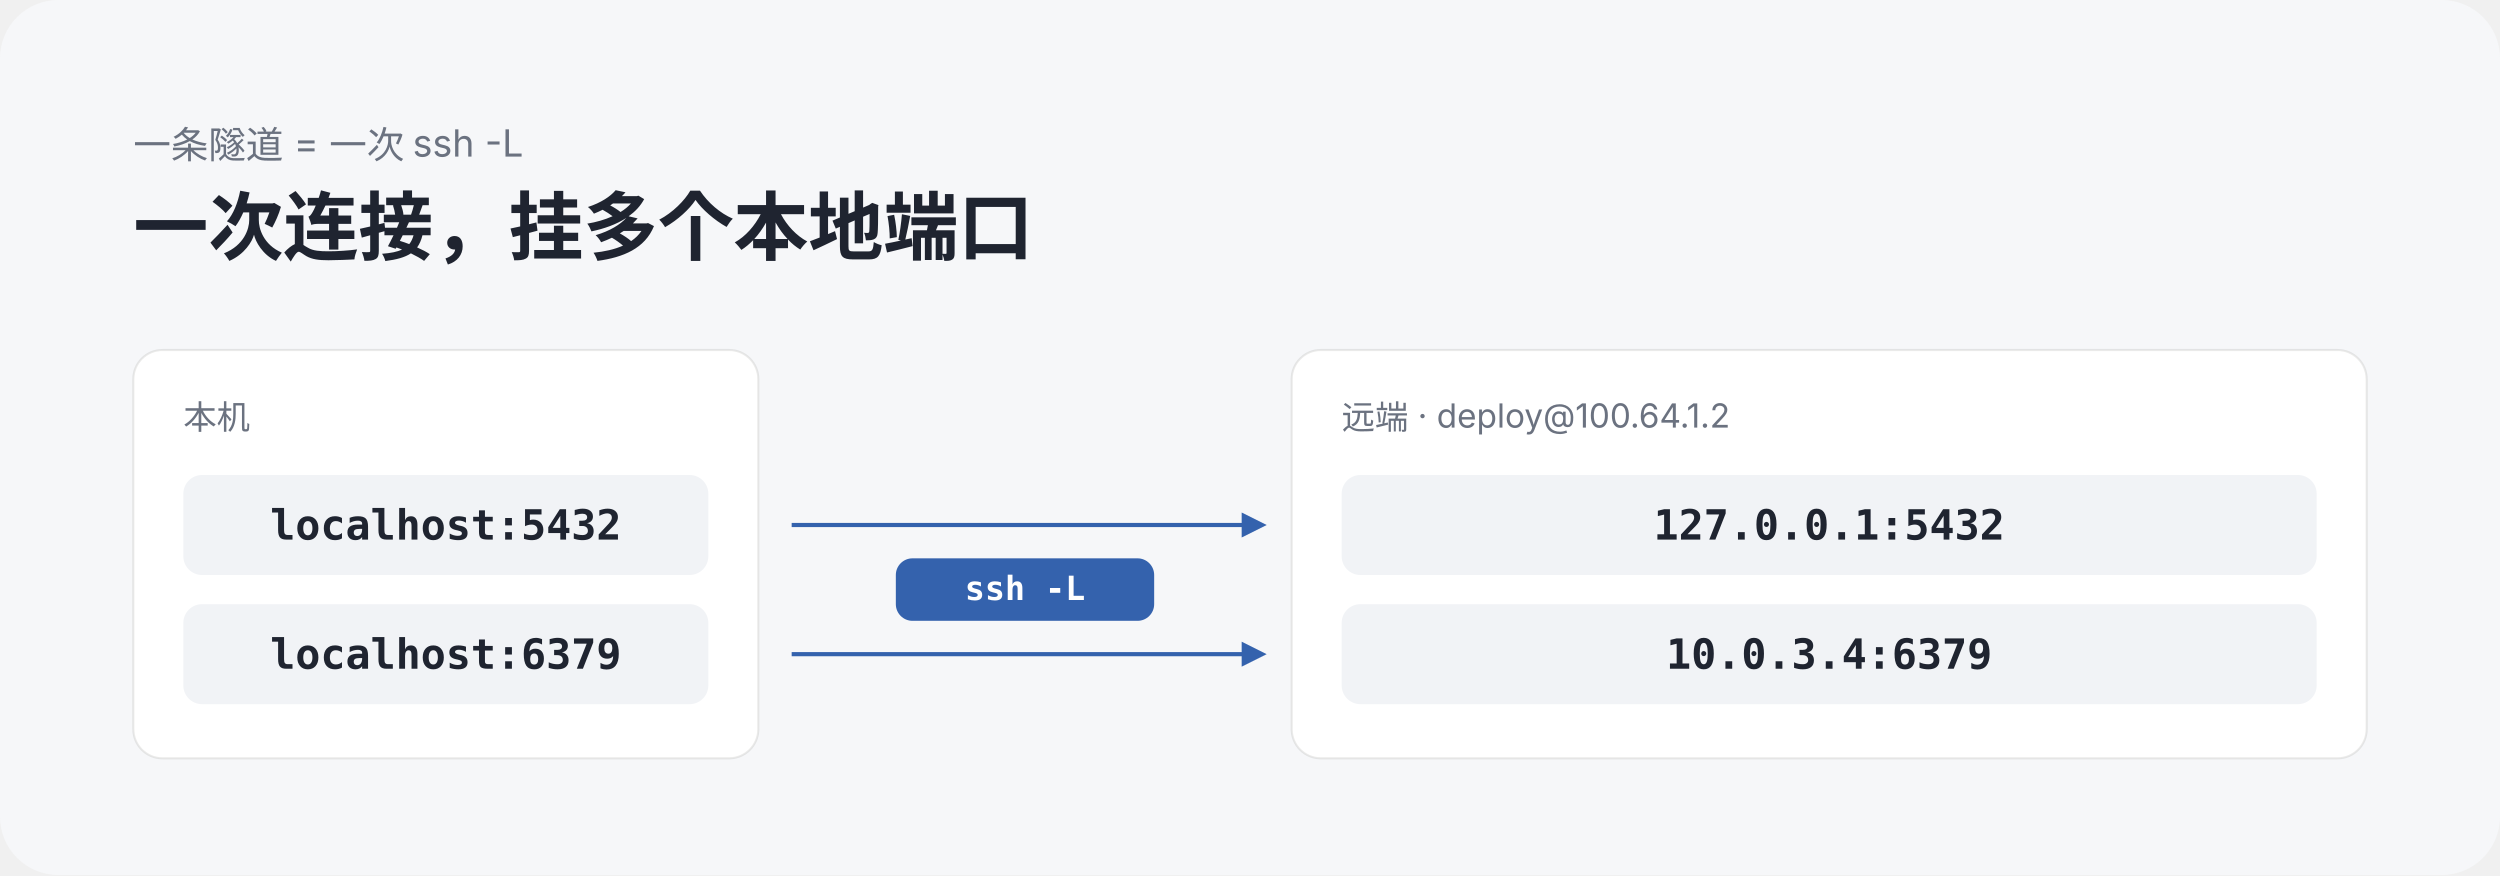
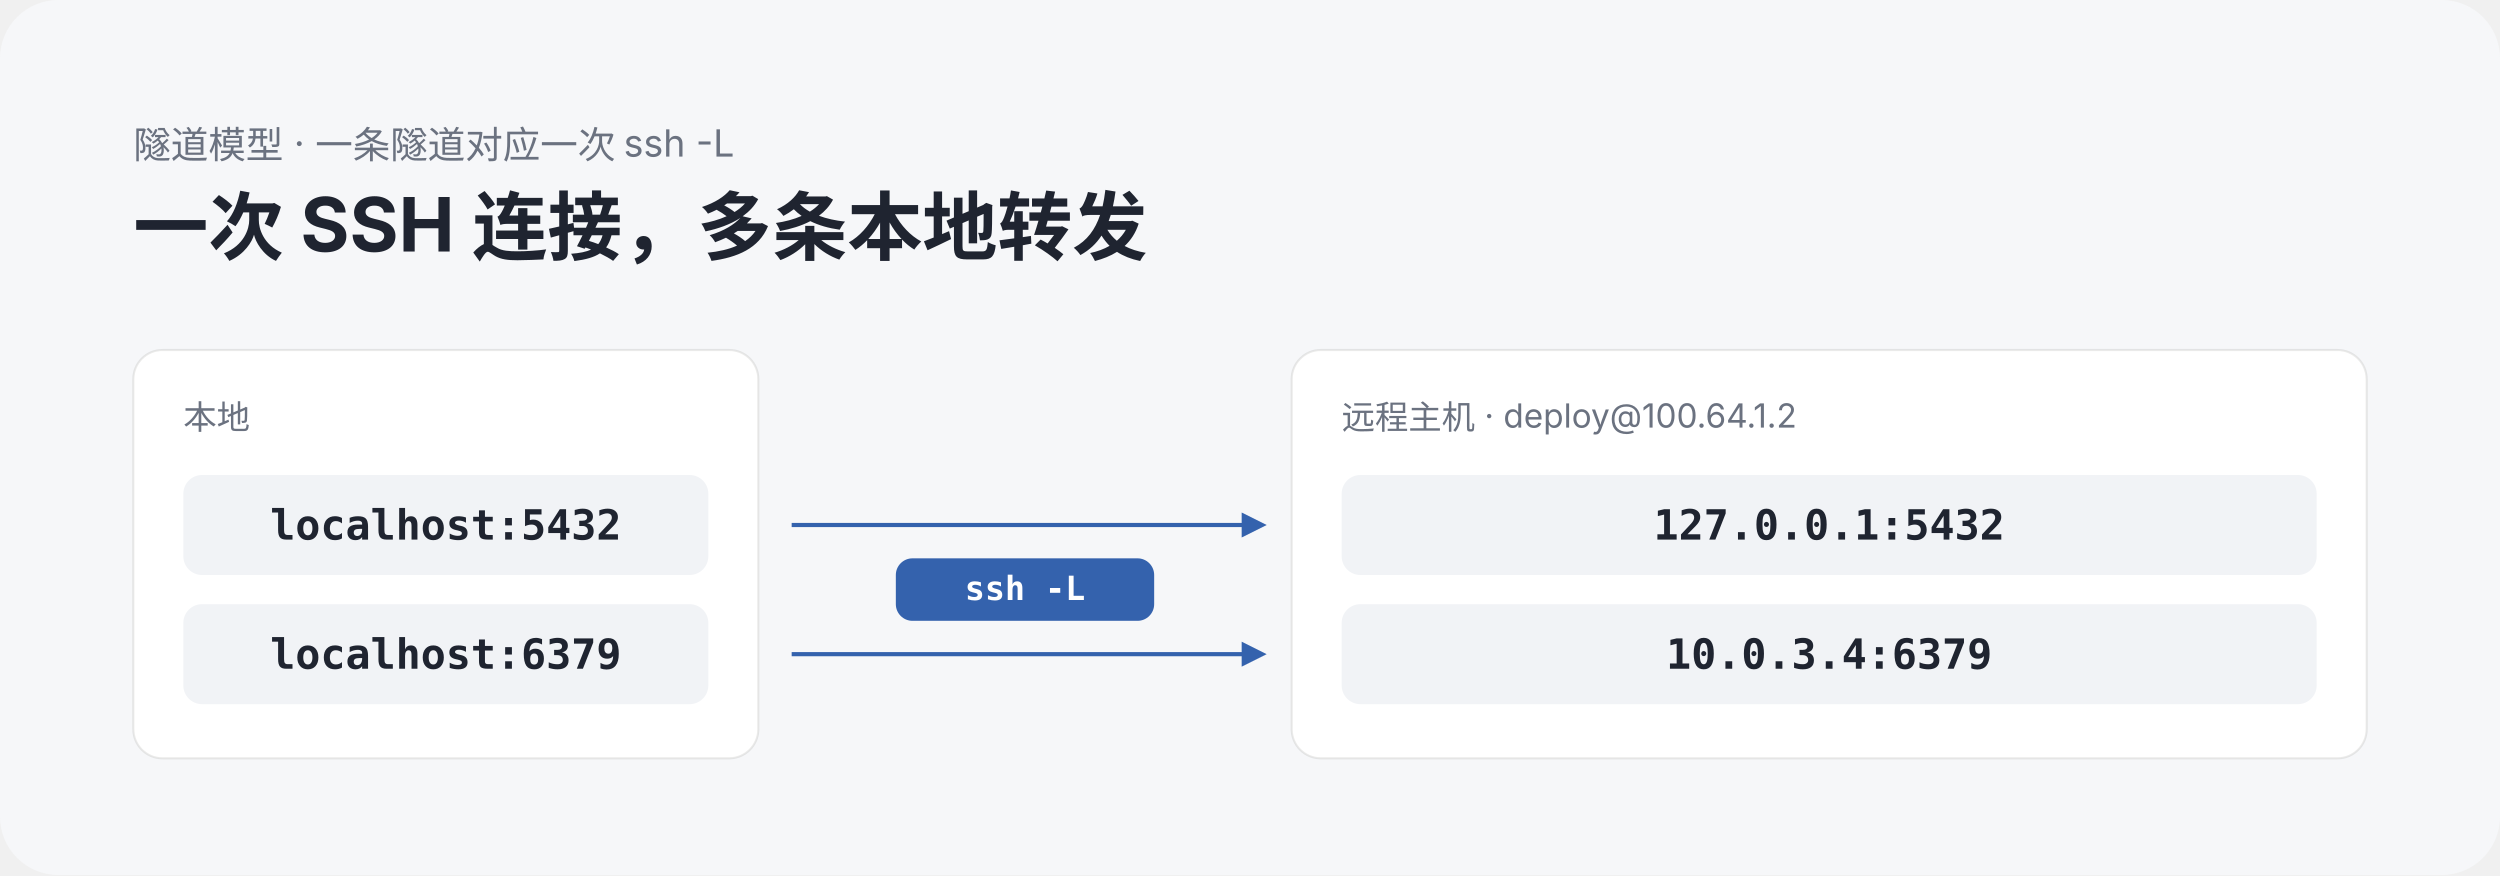
<svg xmlns="http://www.w3.org/2000/svg" width="1200" height="420" viewBox="0 0 1200 420" role="img" aria-labelledby="layout-title layout-desc">
  <rect width="1200" height="420" rx="28" fill="#f6f7f9" />
  <g font-family="-apple-system, BlinkMacSystemFont, 'Segoe UI', 'PingFang SC', sans-serif">
-     <text x="64" y="76" fill="#6b7280" font-size="18">一条隧道 = 一次 ssh -L</text>
-     <text x="64" y="122" fill="#1f2430" font-size="36" font-weight="700">一次连接，挂多个本地端口</text>
+     <text x="64" y="76" fill="#6b7280" font-size="18">隧道模型 · 一条隧道对应一次 ssh -L</text>
+     <text x="64" y="122" fill="#1f2430" font-size="36" font-weight="700">一次 SSH 连接，多条本地转发</text>
  </g>
  <g id="local" font-family="ui-monospace, SFMono-Regular, Menlo, monospace">
    <rect x="64" y="168" width="300" height="196" rx="14" fill="#ffffff" stroke="rgba(47,42,34,0.10)" />
-     <text x="88" y="206" fill="#6b7280" font-family="-apple-system, 'PingFang SC', sans-serif" font-size="16">本机</text>
+     <text x="88" y="206" fill="#6b7280" font-family="-apple-system, 'PingFang SC', sans-serif" font-size="16">本地</text>
    <rect x="88" y="228" width="252" height="48" rx="9" fill="#f1f3f6" />
    <text x="214" y="259" fill="#1f2430" font-size="20" font-weight="650" text-anchor="middle">localhost:5432</text>
    <rect x="88" y="290" width="252" height="48" rx="9" fill="#f1f3f6" />
    <text x="214" y="321" fill="#1f2430" font-size="20" font-weight="650" text-anchor="middle">localhost:6379</text>
  </g>
  <g id="link" font-family="ui-monospace, SFMono-Regular, Menlo, monospace">
    <line x1="380" y1="252" x2="604" y2="252" stroke="#3462ad" stroke-width="2" />
    <path d="M596 246l12 6-12 6z" fill="#3462ad" />
    <line x1="380" y1="314" x2="604" y2="314" stroke="#3462ad" stroke-width="2" />
    <path d="M596 308l12 6-12 6z" fill="#3462ad" />
    <rect x="430" y="268" width="124" height="30" rx="8" fill="#3462ad" />
    <text x="492" y="288" fill="#ffffff" font-size="16" font-weight="650" text-anchor="middle">ssh -L</text>
  </g>
  <g id="remote" font-family="ui-monospace, SFMono-Regular, Menlo, monospace">
    <rect x="620" y="168" width="516" height="196" rx="14" fill="#ffffff" stroke="rgba(47,42,34,0.10)" />
-     <text x="644" y="206" fill="#6b7280" font-family="-apple-system, 'PingFang SC', sans-serif" font-size="16">远端 · deploy@100.64.1.2</text>
+     <text x="644" y="206" fill="#6b7280" font-family="-apple-system, 'PingFang SC', sans-serif" font-size="16">远程主机 · deploy@100.64.1.2</text>
    <rect x="644" y="228" width="468" height="48" rx="9" fill="#f1f3f6" />
    <text x="878" y="259" fill="#1f2430" font-size="20" font-weight="650" text-anchor="middle">127.0.0.1:5432</text>
    <rect x="644" y="290" width="468" height="48" rx="9" fill="#f1f3f6" />
    <text x="878" y="321" fill="#1f2430" font-size="20" font-weight="650" text-anchor="middle">10.0.3.4:6379</text>
  </g>
</svg>
